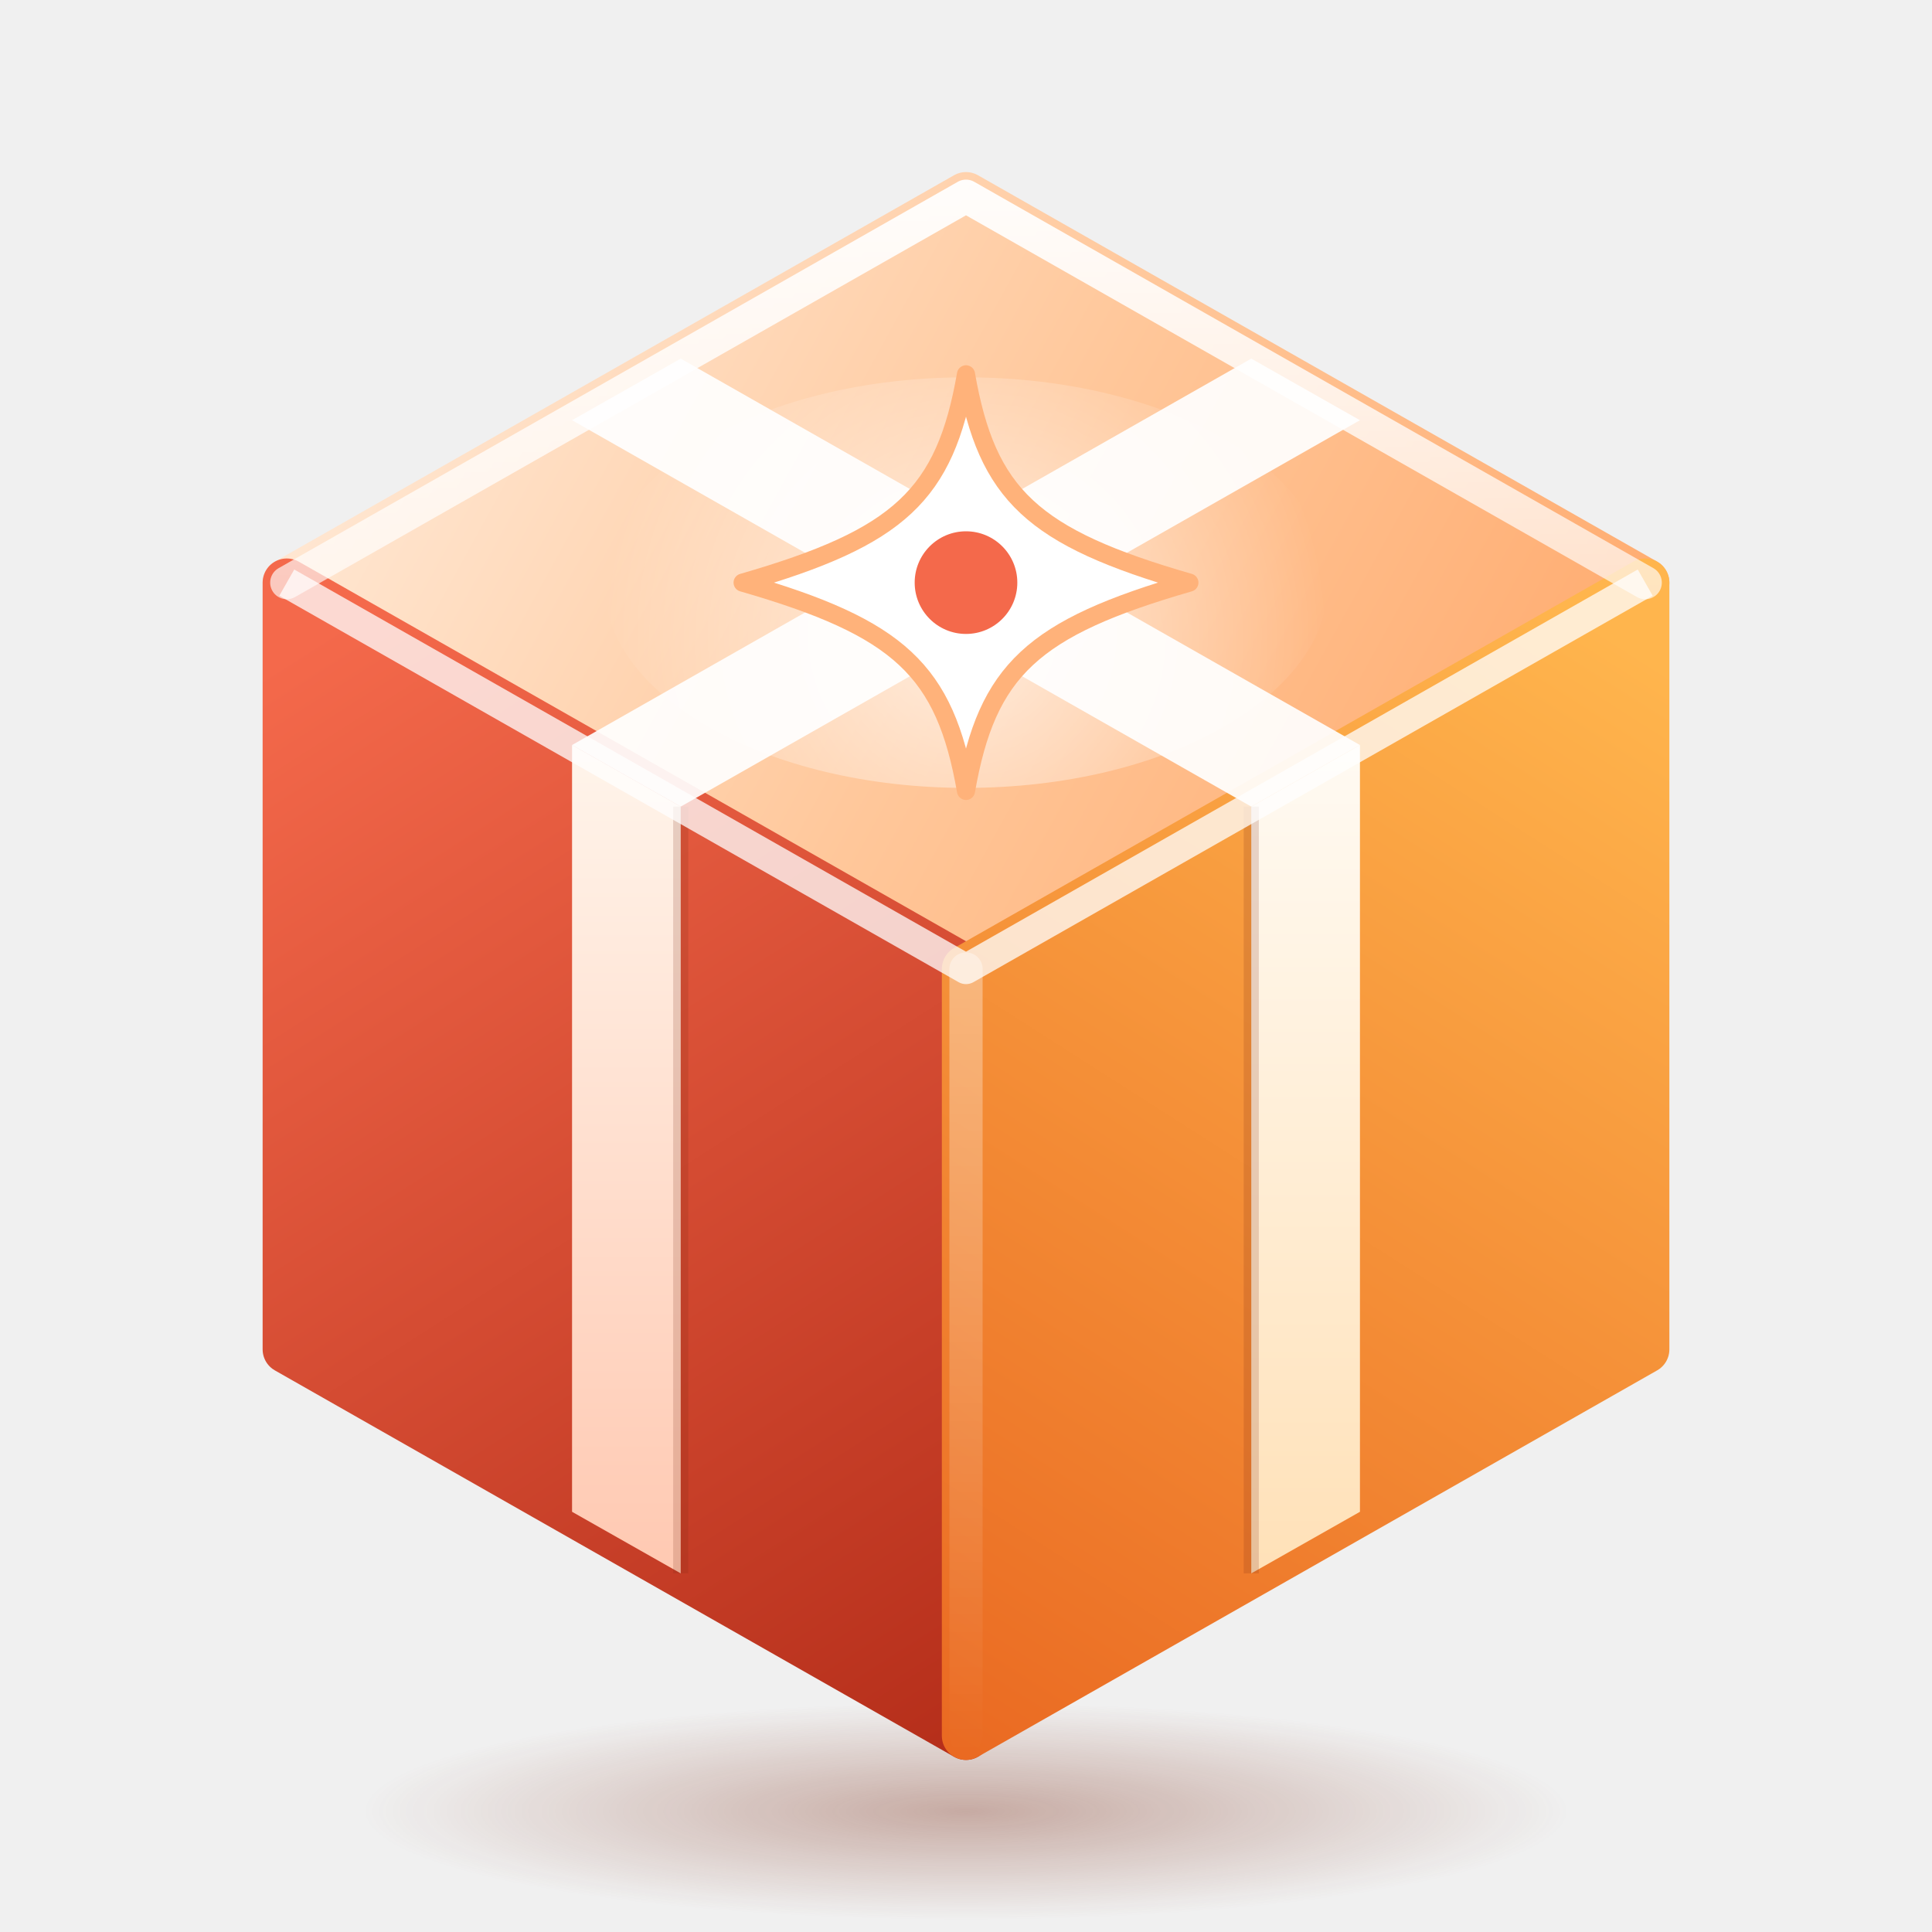
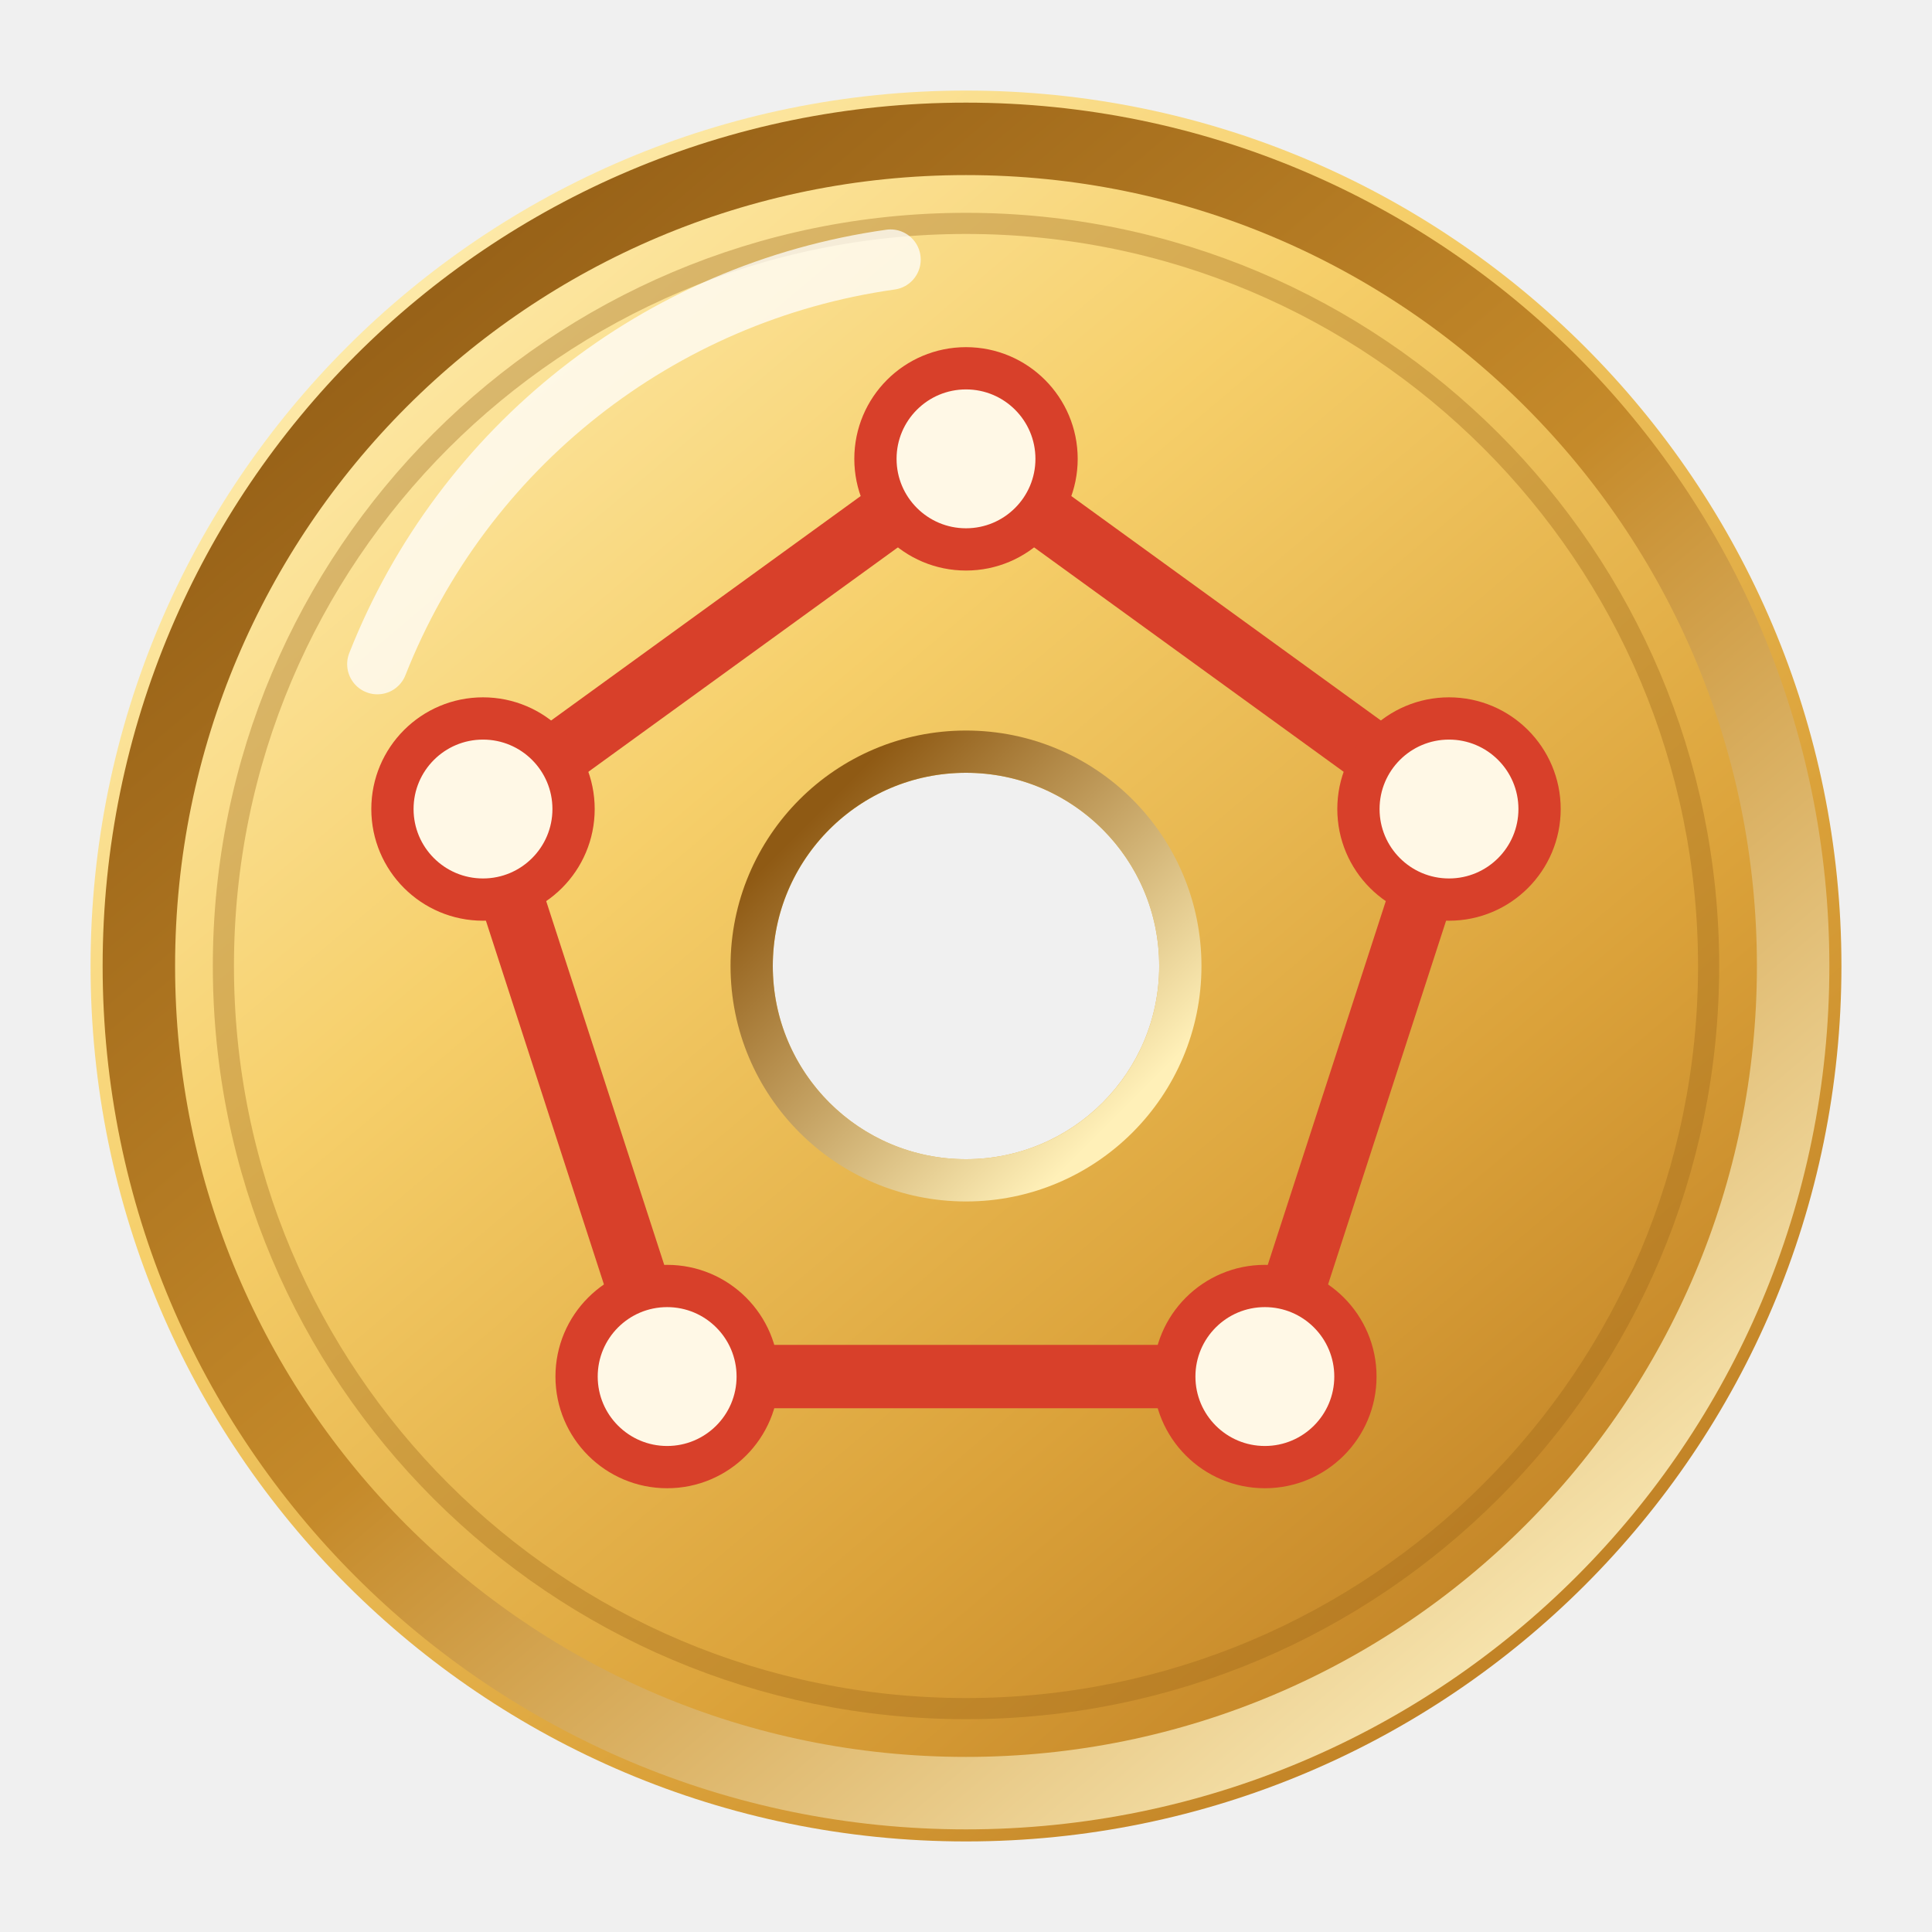
<svg xmlns="http://www.w3.org/2000/svg" viewBox="0 0 64 64" role="img" aria-label="BT-EX5">
  <defs>
-     <linearGradient id="bx-top" x1="12" y1="10" x2="52" y2="32" gradientUnits="userSpaceOnUse">
-       <stop offset="0" stop-color="#ffe9d6" />
-       <stop offset="0.5" stop-color="#ffc79a" />
-       <stop offset="1" stop-color="#ffa86a" />
+     <linearGradient id="cn-face" x1="10" y1="6" x2="54" y2="58" gradientUnits="userSpaceOnUse">
+       <stop offset="0" stop-color="#fff0b8" />
+       <stop offset="0.35" stop-color="#f6cf6a" />
+       <stop offset="0.7" stop-color="#dba23a" />
+       <stop offset="1" stop-color="#b9781f" />
    </linearGradient>
-     <linearGradient id="bx-left" x1="9" y1="22" x2="32" y2="58" gradientUnits="userSpaceOnUse">
-       <stop offset="0" stop-color="#f4694b" />
-       <stop offset="1" stop-color="#b52e1a" />
+     <linearGradient id="cn-rim" x1="54" y1="58" x2="10" y2="6" gradientUnits="userSpaceOnUse">
+       <stop offset="0" stop-color="#fff3c4" />
+       <stop offset="0.5" stop-color="#c58a2a" />
+       <stop offset="1" stop-color="#8f5a14" />
    </linearGradient>
-     <linearGradient id="bx-right" x1="55" y1="22" x2="32" y2="58" gradientUnits="userSpaceOnUse">
-       <stop offset="0" stop-color="#ffb54d" />
-       <stop offset="1" stop-color="#ea6a22" />
+     <linearGradient id="cn-hole" x1="27" y1="27" x2="37" y2="37" gradientUnits="userSpaceOnUse">
+       <stop offset="0" stop-color="#8f5a14" />
+       <stop offset="1" stop-color="#fff0b8" />
    </linearGradient>
-     <linearGradient id="bx-rim" x1="32" y1="6" x2="32" y2="58" gradientUnits="userSpaceOnUse">
-       <stop offset="0" stop-color="#fff" stop-opacity="0.95" />
-       <stop offset="0.5" stop-color="#fff" stop-opacity="0.35" />
-       <stop offset="1" stop-color="#fff" stop-opacity="0" />
-     </linearGradient>
-     <linearGradient id="bx-ribbon-l" x1="20" y1="25" x2="20" y2="52" gradientUnits="userSpaceOnUse">
-       <stop offset="0" stop-color="#fff4ea" />
-       <stop offset="1" stop-color="#ffc9b2" />
-     </linearGradient>
-     <linearGradient id="bx-ribbon-r" x1="43" y1="25" x2="43" y2="52" gradientUnits="userSpaceOnUse">
-       <stop offset="0" stop-color="#fffaf2" />
-       <stop offset="1" stop-color="#ffe1b8" />
-     </linearGradient>
-     <radialGradient id="bx-glow" cx="32" cy="21" r="12" gradientUnits="userSpaceOnUse">
-       <stop offset="0" stop-color="#fff" stop-opacity="0.95" />
-       <stop offset="1" stop-color="#fff" stop-opacity="0" />
-     </radialGradient>
-     <radialGradient id="bx-shadow" cx="32" cy="60" r="20" gradientUnits="userSpaceOnUse" gradientTransform="matrix(1 0 0 0.18 0 49.2)">
-       <stop offset="0" stop-color="#7a2a14" stop-opacity="0.35" />
-       <stop offset="1" stop-color="#7a2a14" stop-opacity="0" />
-     </radialGradient>
+     <mask id="cn-cut">
+       <rect width="64" height="64" fill="#fff" />
+       <circle cx="32" cy="32" r="6.4" fill="#000" />
+     </mask>
  </defs>
-   <ellipse cx="32" cy="60" rx="20" ry="3.6" fill="url(#bx-shadow)" />
-   <path d="M32 6.5 54.5 19.3 32 32.1 9.5 19.3Z" fill="url(#bx-top)" stroke="url(#bx-top)" stroke-width="1.6" stroke-linejoin="round" />
-   <path d="M9.5 19.3 32 32.1v25.4L9.5 44.7Z" fill="url(#bx-left)" stroke="url(#bx-left)" stroke-width="1.6" stroke-linejoin="round" />
-   <path d="M54.5 19.3 32 32.1v25.4l22.5-12.8Z" fill="url(#bx-right)" stroke="url(#bx-right)" stroke-width="1.6" stroke-linejoin="round" />
-   <path d="M18.95 24.68 22.55 26.72v25.4l-3.6-2.04Z" fill="url(#bx-ribbon-l)" />
-   <path d="M41.45 26.72 45.05 24.68v25.4l-3.6 2.04Z" fill="url(#bx-ribbon-r)" />
-   <path d="M18.95 24.68 22.55 26.72 45.05 13.92 41.45 11.88Z" fill="#fff" fill-opacity="0.92" />
-   <path d="M41.45 26.72 45.05 24.68 22.55 11.88 18.95 13.92Z" fill="#fff" fill-opacity="0.92" />
-   <path d="M22.55 26.72v25.4M41.45 26.72v25.4" stroke="#7a2a14" stroke-opacity="0.18" stroke-width="0.5" />
-   <path d="M9.5 19.3 32 6.5l22.5 12.8M32 32.1v25.4" fill="none" stroke="url(#bx-rim)" stroke-width="1.1" stroke-linejoin="round" stroke-linecap="round" />
-   <path d="M9.5 19.3 32 32.1 54.5 19.3" fill="none" stroke="#fff" stroke-opacity="0.75" stroke-width="1" stroke-linejoin="round" />
-   <ellipse cx="32" cy="19.3" rx="12" ry="6.8" fill="url(#bx-glow)" opacity="0.7" />
-   <path d="M32 12.4c.7 4 2.2 5.4 7.4 6.9-5.2 1.5-6.7 2.9-7.4 6.9-.7-4-2.2-5.4-7.4-6.9 5.2-1.5 6.7-2.9 7.4-6.9Z" fill="#fff" stroke="#ffb27a" stroke-width="0.6" stroke-linejoin="round" />
-   <circle cx="32" cy="19.3" r="1.7" fill="#f4694b" />
+   <g mask="url(#cn-cut)">
+     <circle cx="32" cy="32" r="29" fill="url(#cn-face)" />
+     <circle cx="32" cy="32" r="27.4" fill="none" stroke="url(#cn-rim)" stroke-width="2.4" />
+     <circle cx="32" cy="32" r="24.6" fill="none" stroke="#9a6418" stroke-opacity="0.35" stroke-width="0.7" />
+     <path d="M12.5 22a21.5 21.5 0 0 1 17-13.4" fill="none" stroke="#fff" stroke-opacity="0.75" stroke-width="2" stroke-linecap="round" />
+     <path d="M32 15.2 48 26.8 41.9 45.6H22.1L16 26.8Z" fill="none" stroke="#d8402a" stroke-width="2.1" stroke-linejoin="round" />
+     <g fill="#fff8e6" stroke="#d8402a" stroke-width="1.4">
+       <circle cx="32" cy="15.2" r="3" />
+       <circle cx="48" cy="26.8" r="3" />
+       <circle cx="41.9" cy="45.6" r="3" />
+       <circle cx="22.1" cy="45.6" r="3" />
+       <circle cx="16" cy="26.8" r="3" />
+     </g>
+   </g>
+   <circle cx="32" cy="32" r="7.1" fill="none" stroke="url(#cn-hole)" stroke-width="1.4" />
</svg>
